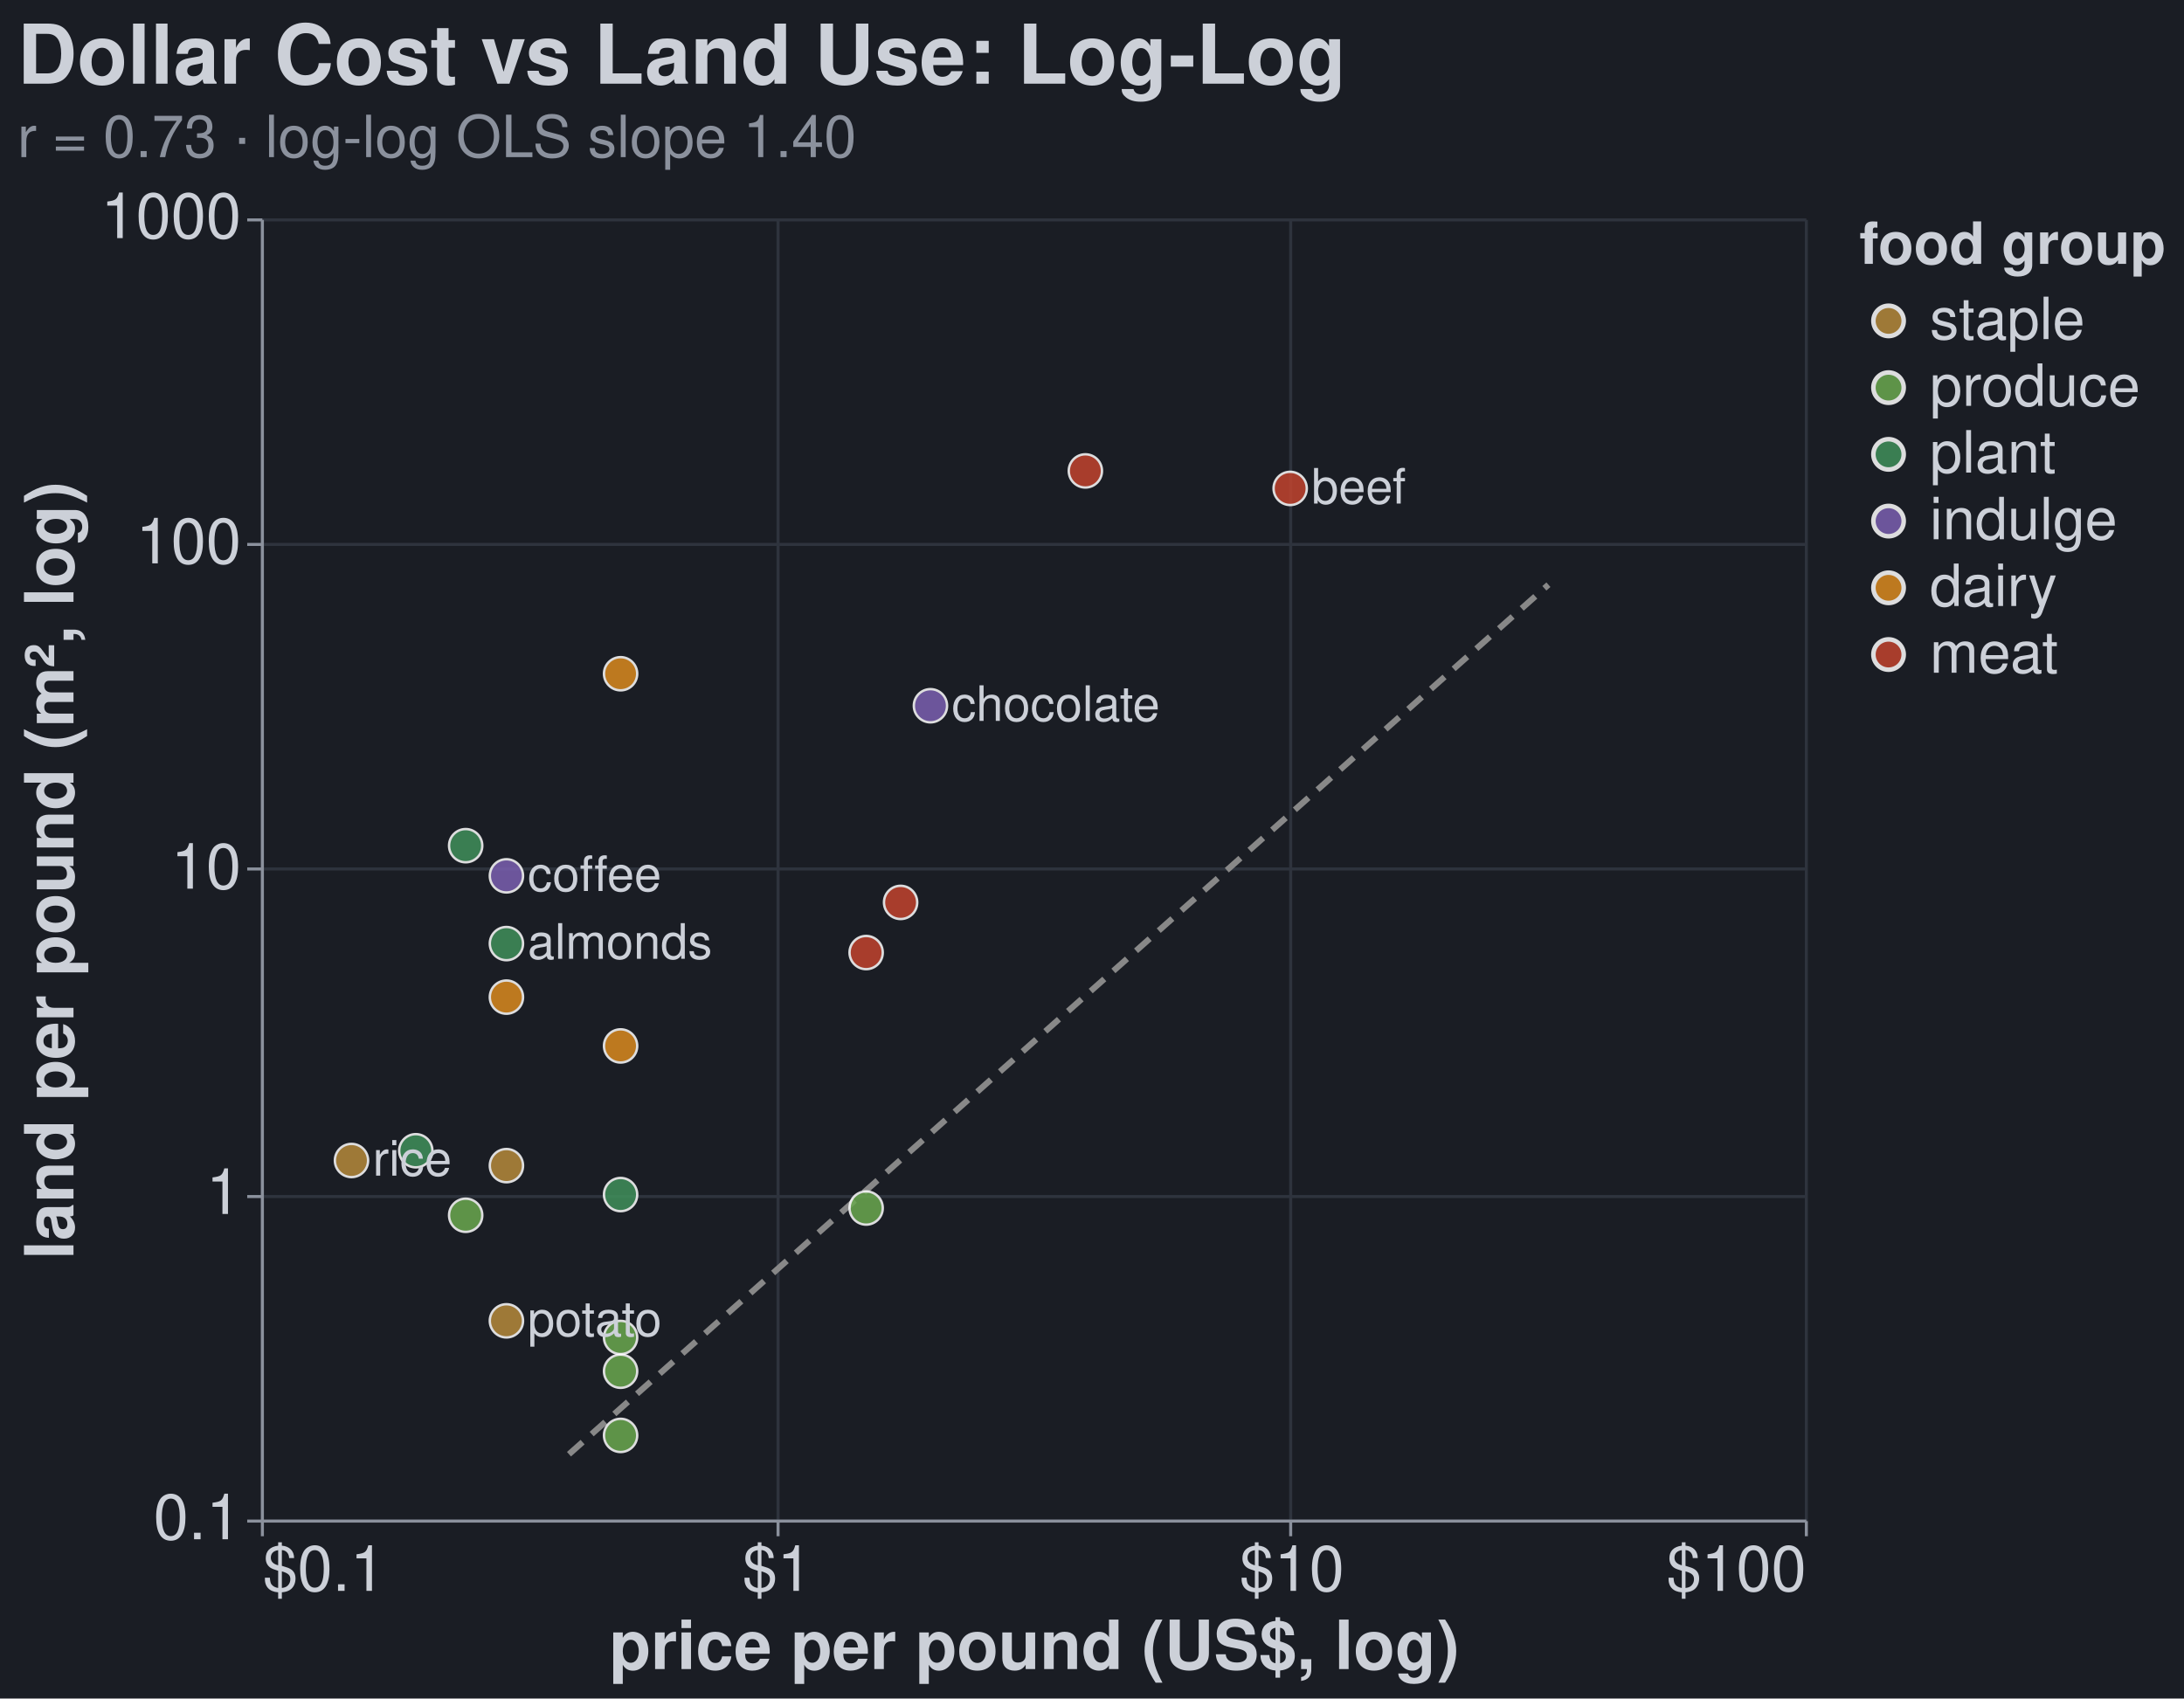
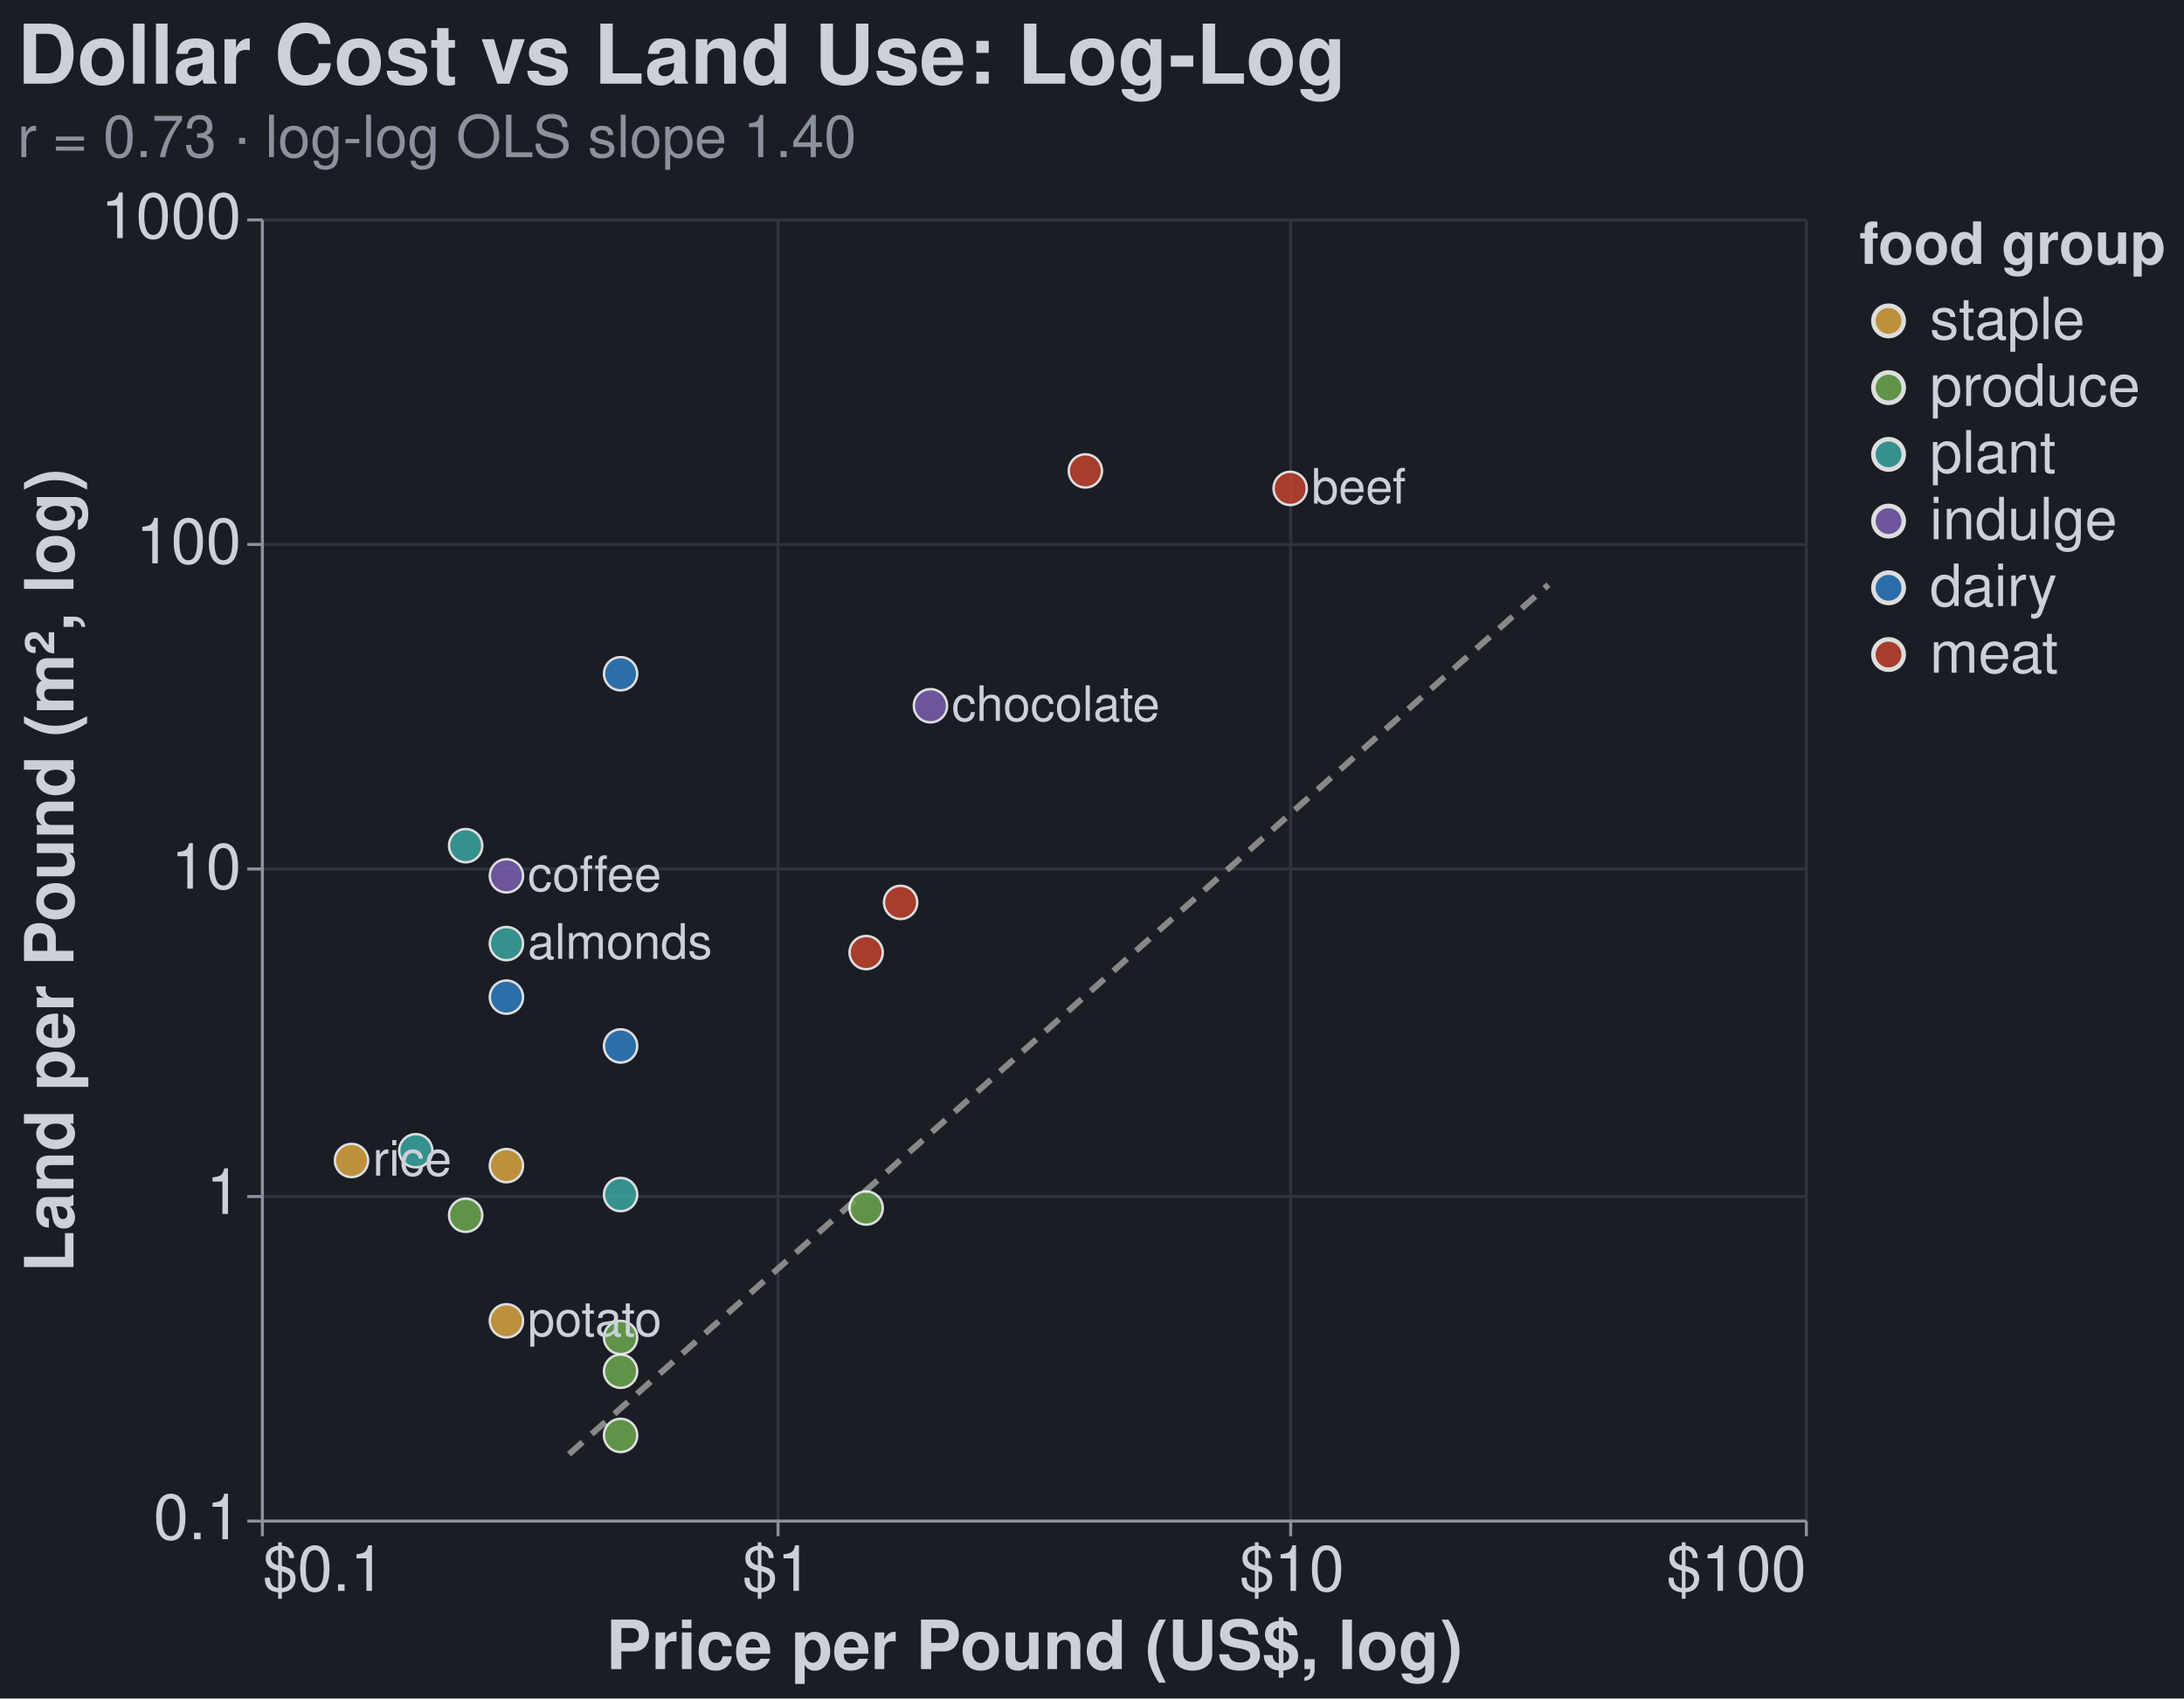
<svg xmlns="http://www.w3.org/2000/svg" version="1.1" class="marks" width="720" height="560" viewBox="0 0 720 560">
  <rect width="720" height="560" fill="#1a1d24" />
  <g fill="none" stroke-miterlimit="10" transform="translate(86,72)">
    <g class="mark-group role-frame root" role="graphics-object" aria-roledescription="group mark container">
      <g transform="translate(0,0)">
        <path class="background" aria-hidden="true" d="M0,0h509v429h-509Z" />
        <g>
          <g class="mark-group role-axis" aria-hidden="true">
            <g transform="translate(0.5,429.5)">
              <path class="background" aria-hidden="true" d="M0,0h0v0h0Z" pointer-events="none" />
              <g>
                <g class="mark-rule role-axis-grid" pointer-events="none">
                  <line transform="translate(0,-429)" x2="0" y2="429" stroke="#2e333d" stroke-width="1" opacity="1" />
                  <line transform="translate(170,-429)" x2="0" y2="429" stroke="#2e333d" stroke-width="1" opacity="1" />
                  <line transform="translate(339,-429)" x2="0" y2="429" stroke="#2e333d" stroke-width="1" opacity="1" />
                  <line transform="translate(509,-429)" x2="0" y2="429" stroke="#2e333d" stroke-width="1" opacity="1" />
                </g>
              </g>
              <path class="foreground" aria-hidden="true" d="" pointer-events="none" display="none" />
            </g>
          </g>
          <g class="mark-group role-axis" aria-hidden="true">
            <g transform="translate(0.5,0.5)">
              <path class="background" aria-hidden="true" d="M0,0h0v0h0Z" pointer-events="none" />
              <g>
                <g class="mark-rule role-axis-grid" pointer-events="none">
                  <line transform="translate(0,429)" x2="509" y2="0" stroke="#2e333d" stroke-width="1" opacity="1" />
                  <line transform="translate(0,322)" x2="509" y2="0" stroke="#2e333d" stroke-width="1" opacity="1" />
                  <line transform="translate(0,214)" x2="509" y2="0" stroke="#2e333d" stroke-width="1" opacity="1" />
                  <line transform="translate(0,107)" x2="509" y2="0" stroke="#2e333d" stroke-width="1" opacity="1" />
                  <line transform="translate(0,0)" x2="509" y2="0" stroke="#2e333d" stroke-width="1" opacity="1" />
                </g>
              </g>
              <path class="foreground" aria-hidden="true" d="" pointer-events="none" display="none" />
            </g>
          </g>
-           <g class="mark-group role-axis" role="graphics-symbol" aria-roledescription="axis" aria-label="X-axis titled 'price per pound  (US$, log)' for a log scale with values from $0.1 to $100">
+           <g class="mark-group role-axis" role="graphics-symbol" aria-roledescription="axis" aria-label="X-axis titled 'Price per Pound  (US$, log)' for a log scale with values from $0.1 to $100">
            <g transform="translate(0.5,429.5)">
              <path class="background" aria-hidden="true" d="M0,0h0v0h0Z" pointer-events="none" />
              <g>
                <g class="mark-rule role-axis-tick" pointer-events="none">
                  <line transform="translate(0,0)" x2="0" y2="5" stroke="#8b919d" stroke-width="1" opacity="1" />
                  <line transform="translate(170,0)" x2="0" y2="5" stroke="#8b919d" stroke-width="1" opacity="1" />
                  <line transform="translate(339,0)" x2="0" y2="5" stroke="#8b919d" stroke-width="1" opacity="1" />
                  <line transform="translate(509,0)" x2="0" y2="5" stroke="#8b919d" stroke-width="1" opacity="1" />
                </g>
                <g class="mark-text role-axis-label" pointer-events="none">
                  <text text-anchor="start" transform="translate(0,23)" font-family="system-ui, -apple-system, Segoe UI, Helvetica, Arial, sans-serif" font-size="20.8px" fill="#ccd0d8" opacity="1">$0.1</text>
                  <text text-anchor="middle" transform="translate(169.6667,23)" font-family="system-ui, -apple-system, Segoe UI, Helvetica, Arial, sans-serif" font-size="20.8px" fill="#ccd0d8" opacity="1">$1</text>
                  <text text-anchor="middle" transform="translate(339.3333,23)" font-family="system-ui, -apple-system, Segoe UI, Helvetica, Arial, sans-serif" font-size="20.8px" fill="#ccd0d8" opacity="1">$10</text>
                  <text text-anchor="end" transform="translate(509,23)" font-family="system-ui, -apple-system, Segoe UI, Helvetica, Arial, sans-serif" font-size="20.8px" fill="#ccd0d8" opacity="1">$100</text>
                </g>
                <g class="mark-rule role-axis-domain" pointer-events="none">
                  <line transform="translate(0,0)" x2="509" y2="0" stroke="#8b919d" stroke-width="1" opacity="1" />
                </g>
                <g class="mark-text role-axis-title" pointer-events="none">
-                   <text text-anchor="middle" transform="translate(254.5,48.8)" font-family="system-ui, -apple-system, Segoe UI, Helvetica, Arial, sans-serif" font-size="22.4px" font-weight="bold" fill="#ccd0d8" opacity="1">price per pound  (US$, log)</text>
-                 </g>
-               </g>
-               <path class="foreground" aria-hidden="true" d="" pointer-events="none" display="none" />
-             </g>
-           </g>
-           <g class="mark-group role-axis" role="graphics-symbol" aria-roledescription="axis" aria-label="Y-axis titled 'land per pound (m², log)' for a log scale with values from 0.1 to 1000">
+                   <text text-anchor="middle" transform="translate(254.5,48.8)" font-family="system-ui, -apple-system, Segoe UI, Helvetica, Arial, sans-serif" font-size="22.4px" font-weight="bold" fill="#ccd0d8" opacity="1">Price per Pound  (US$, log)</text>
+                 </g>
+               </g>
+               <path class="foreground" aria-hidden="true" d="" pointer-events="none" display="none" />
+             </g>
+           </g>
+           <g class="mark-group role-axis" role="graphics-symbol" aria-roledescription="axis" aria-label="Y-axis titled 'Land per Pound (m², log)' for a log scale with values from 0.1 to 1000">
            <g transform="translate(0.5,0.5)">
              <path class="background" aria-hidden="true" d="M0,0h0v0h0Z" pointer-events="none" />
              <g>
                <g class="mark-rule role-axis-tick" pointer-events="none">
                  <line transform="translate(0,429)" x2="-5" y2="0" stroke="#8b919d" stroke-width="1" opacity="1" />
                  <line transform="translate(0,322)" x2="-5" y2="0" stroke="#8b919d" stroke-width="1" opacity="1" />
                  <line transform="translate(0,214)" x2="-5" y2="0" stroke="#8b919d" stroke-width="1" opacity="1" />
                  <line transform="translate(0,107)" x2="-5" y2="0" stroke="#8b919d" stroke-width="1" opacity="1" />
                  <line transform="translate(0,0)" x2="-5" y2="0" stroke="#8b919d" stroke-width="1" opacity="1" />
                </g>
                <g class="mark-text role-axis-label" pointer-events="none">
                  <text text-anchor="end" transform="translate(-7,435)" font-family="system-ui, -apple-system, Segoe UI, Helvetica, Arial, sans-serif" font-size="20.8px" fill="#ccd0d8" opacity="1">0.1</text>
                  <text text-anchor="end" transform="translate(-7,327.75)" font-family="system-ui, -apple-system, Segoe UI, Helvetica, Arial, sans-serif" font-size="20.8px" fill="#ccd0d8" opacity="1">1</text>
                  <text text-anchor="end" transform="translate(-7,220.5)" font-family="system-ui, -apple-system, Segoe UI, Helvetica, Arial, sans-serif" font-size="20.8px" fill="#ccd0d8" opacity="1">10</text>
                  <text text-anchor="end" transform="translate(-7,113.25)" font-family="system-ui, -apple-system, Segoe UI, Helvetica, Arial, sans-serif" font-size="20.8px" fill="#ccd0d8" opacity="1">100</text>
                  <text text-anchor="end" transform="translate(-7,6)" font-family="system-ui, -apple-system, Segoe UI, Helvetica, Arial, sans-serif" font-size="20.8px" fill="#ccd0d8" opacity="1">1000</text>
                </g>
                <g class="mark-rule role-axis-domain" pointer-events="none">
                  <line transform="translate(0,429)" x2="0" y2="-429" stroke="#8b919d" stroke-width="1" opacity="1" />
                </g>
                <g class="mark-text role-axis-title" pointer-events="none">
-                   <text text-anchor="middle" transform="translate(-57.27187,214.5) rotate(-90) translate(0,-5)" font-family="system-ui, -apple-system, Segoe UI, Helvetica, Arial, sans-serif" font-size="22.4px" font-weight="bold" fill="#ccd0d8" opacity="1">land per pound (m², log)</text>
+                   <text text-anchor="middle" transform="translate(-57.27187,214.5) rotate(-90) translate(0,-5)" font-family="system-ui, -apple-system, Segoe UI, Helvetica, Arial, sans-serif" font-size="22.4px" font-weight="bold" fill="#ccd0d8" opacity="1">Land per Pound (m², log)</text>
                </g>
              </g>
              <path class="foreground" aria-hidden="true" d="" pointer-events="none" display="none" />
            </g>
          </g>
          <g class="mark-line role-mark layer_0_marks" role="graphics-object" aria-roledescription="line mark container">
            <path aria-label="x: 0.396893; y: 0.158828445692" role="graphics-symbol" aria-roledescription="line mark" d="M101.575,407.45L424.466,120.779" stroke="#888" stroke-width="2" stroke-dasharray="6,4" />
          </g>
          <g class="mark-symbol role-mark layer_1_marks" role="graphics-object" aria-roledescription="symbol mark container">
-             <path aria-label="price per pound  (US$, log): $0.3; land per pound (m², log): 0.408233; grp: staple" role="graphics-symbol" aria-roledescription="circle" transform="translate(80.95157,363.4801)" d="M5.477,0A5.477,5.477,0,1,1,-5.477,0A5.477,5.477,0,1,1,5.477,0" fill="#b5893b" stroke="white" stroke-width="0.8" opacity="0.85" />
-             <path aria-label="price per pound  (US$, log): $0.15; land per pound (m², log): 1.27006; grp: staple" role="graphics-symbol" aria-roledescription="circle" transform="translate(29.87682,310.6149)" d="M5.477,0A5.477,5.477,0,1,1,-5.477,0A5.477,5.477,0,1,1,5.477,0" fill="#b5893b" stroke="white" stroke-width="0.8" opacity="0.85" />
-             <path aria-label="price per pound  (US$, log): $0.3; land per pound (m², log): 1.2247; grp: staple" role="graphics-symbol" aria-roledescription="circle" transform="translate(80.95157,312.3089)" d="M5.477,0A5.477,5.477,0,1,1,-5.477,0A5.477,5.477,0,1,1,5.477,0" fill="#b5893b" stroke="white" stroke-width="0.8" opacity="0.85" />
-             <path aria-label="price per pound  (US$, log): $0.5; land per pound (m², log): 0.181437; grp: produce" role="graphics-symbol" aria-roledescription="circle" transform="translate(118.5919,401.2517)" d="M5.477,0A5.477,5.477,0,1,1,-5.477,0A5.477,5.477,0,1,1,5.477,0" fill="#6aa84f" stroke="white" stroke-width="0.8" opacity="0.85" />
-             <path aria-label="price per pound  (US$, log): $0.25; land per pound (m², log): 0.861825; grp: produce" role="graphics-symbol" aria-roledescription="circle" transform="translate(67.51715,328.6763)" d="M5.477,0A5.477,5.477,0,1,1,-5.477,0A5.477,5.477,0,1,1,5.477,0" fill="#6aa84f" stroke="white" stroke-width="0.8" opacity="0.85" />
-             <path aria-label="price per pound  (US$, log): $0.5; land per pound (m², log): 0.285763; grp: produce" role="graphics-symbol" aria-roledescription="circle" transform="translate(118.5919,380.0934)" d="M5.477,0A5.477,5.477,0,1,1,-5.477,0A5.477,5.477,0,1,1,5.477,0" fill="#6aa84f" stroke="white" stroke-width="0.8" opacity="0.85" />
-             <path aria-label="price per pound  (US$, log): $0.5; land per pound (m², log): 0.362874; grp: produce" role="graphics-symbol" aria-roledescription="circle" transform="translate(118.5919,368.9662)" d="M5.477,0A5.477,5.477,0,1,1,-5.477,0A5.477,5.477,0,1,1,5.477,0" fill="#6aa84f" stroke="white" stroke-width="0.8" opacity="0.85" />
-             <path aria-label="price per pound  (US$, log): $1.5; land per pound (m², log): 0.907184; grp: produce" role="graphics-symbol" aria-roledescription="circle" transform="translate(199.5435,326.2872)" d="M5.477,0A5.477,5.477,0,1,1,-5.477,0A5.477,5.477,0,1,1,5.477,0" fill="#6aa84f" stroke="white" stroke-width="0.8" opacity="0.85" />
-             <path aria-label="price per pound  (US$, log): $0.5; land per pound (m², log): 0.997902; grp: plant" role="graphics-symbol" aria-roledescription="circle" transform="translate(118.5919,321.8478)" d="M5.477,0A5.477,5.477,0,1,1,-5.477,0A5.477,5.477,0,1,1,5.477,0" fill="#3f8f5b" stroke="white" stroke-width="0.8" opacity="0.85" />
-             <path aria-label="price per pound  (US$, log): $0.2; land per pound (m², log): 1.36078; grp: plant" role="graphics-symbol" aria-roledescription="circle" transform="translate(51.07476,307.4014)" d="M5.477,0A5.477,5.477,0,1,1,-5.477,0A5.477,5.477,0,1,1,5.477,0" fill="#3f8f5b" stroke="white" stroke-width="0.8" opacity="0.85" />
-             <path aria-label="price per pound  (US$, log): $0.3; land per pound (m², log): 5.8967; grp: plant" role="graphics-symbol" aria-roledescription="circle" transform="translate(80.95157,239.1022)" d="M5.477,0A5.477,5.477,0,1,1,-5.477,0A5.477,5.477,0,1,1,5.477,0" fill="#3f8f5b" stroke="white" stroke-width="0.8" opacity="0.85" />
-             <path aria-label="price per pound  (US$, log): $0.25; land per pound (m², log): 11.7934; grp: plant" role="graphics-symbol" aria-roledescription="circle" transform="translate(67.51715,206.8167)" d="M5.477,0A5.477,5.477,0,1,1,-5.477,0A5.477,5.477,0,1,1,5.477,0" fill="#3f8f5b" stroke="white" stroke-width="0.8" opacity="0.85" />
-             <path aria-label="price per pound  (US$, log): $0.3; land per pound (m², log): 9.52543; grp: indulge" role="graphics-symbol" aria-roledescription="circle" transform="translate(80.95157,216.7646)" d="M5.477,0A5.477,5.477,0,1,1,-5.477,0A5.477,5.477,0,1,1,5.477,0" fill="#7a5fb0" stroke="white" stroke-width="0.8" opacity="0.85" />
-             <path aria-label="price per pound  (US$, log): $2; land per pound (m², log): 31.7514; grp: indulge" role="graphics-symbol" aria-roledescription="circle" transform="translate(220.7414,160.6859)" d="M5.477,0A5.477,5.477,0,1,1,-5.477,0A5.477,5.477,0,1,1,5.477,0" fill="#7a5fb0" stroke="white" stroke-width="0.8" opacity="0.85" />
-             <path aria-label="price per pound  (US$, log): $0.3; land per pound (m², log): 4.03697; grp: dairy" role="graphics-symbol" aria-roledescription="circle" transform="translate(80.95157,256.7506)" d="M5.477,0A5.477,5.477,0,1,1,-5.477,0A5.477,5.477,0,1,1,5.477,0" fill="#d98a1f" stroke="white" stroke-width="0.8" opacity="0.85" />
-             <path aria-label="price per pound  (US$, log): $0.5; land per pound (m², log): 2.85763; grp: dairy" role="graphics-symbol" aria-roledescription="circle" transform="translate(118.5919,272.8434)" d="M5.477,0A5.477,5.477,0,1,1,-5.477,0A5.477,5.477,0,1,1,5.477,0" fill="#d98a1f" stroke="white" stroke-width="0.8" opacity="0.85" />
-             <path aria-label="price per pound  (US$, log): $0.5; land per pound (m², log): 39.8254; grp: dairy" role="graphics-symbol" aria-roledescription="circle" transform="translate(118.5919,150.1329)" d="M5.477,0A5.477,5.477,0,1,1,-5.477,0A5.477,5.477,0,1,1,5.477,0" fill="#d98a1f" stroke="white" stroke-width="0.8" opacity="0.85" />
-             <path aria-label="price per pound  (US$, log): $1.5; land per pound (m², log): 5.53382; grp: meat" role="graphics-symbol" aria-roledescription="circle" transform="translate(199.5435,242.0605)" d="M5.477,0A5.477,5.477,0,1,1,-5.477,0A5.477,5.477,0,1,1,5.477,0" fill="#c1432e" stroke="white" stroke-width="0.8" opacity="0.85" />
-             <path aria-label="price per pound  (US$, log): $1.75; land per pound (m², log): 7.8925; grp: meat" role="graphics-symbol" aria-roledescription="circle" transform="translate(210.9021,225.5237)" d="M5.477,0A5.477,5.477,0,1,1,-5.477,0A5.477,5.477,0,1,1,5.477,0" fill="#c1432e" stroke="white" stroke-width="0.8" opacity="0.85" />
-             <path aria-label="price per pound  (US$, log): $4; land per pound (m², log): 167.375; grp: meat" role="graphics-symbol" aria-roledescription="circle" transform="translate(271.8162,83.25906)" d="M5.477,0A5.477,5.477,0,1,1,-5.477,0A5.477,5.477,0,1,1,5.477,0" fill="#c1432e" stroke="white" stroke-width="0.8" opacity="0.85" />
-             <path aria-label="price per pound  (US$, log): $10; land per pound (m², log): 147.871; grp: meat" role="graphics-symbol" aria-roledescription="circle" transform="translate(339.3333,89.03005)" d="M5.477,0A5.477,5.477,0,1,1,-5.477,0A5.477,5.477,0,1,1,5.477,0" fill="#c1432e" stroke="white" stroke-width="0.8" opacity="0.85" />
+             <path aria-label="Price per Pound  (US$, log): $0.3; Land per Pound (m², log): 0.408233; grp: staple" role="graphics-symbol" aria-roledescription="circle" transform="translate(80.95157,363.4801)" d="M5.477,0A5.477,5.477,0,1,1,-5.477,0A5.477,5.477,0,1,1,5.477,0" fill="#d9a441" stroke="white" stroke-width="0.8" opacity="0.85" />
+             <path aria-label="Price per Pound  (US$, log): $0.15; Land per Pound (m², log): 1.27006; grp: staple" role="graphics-symbol" aria-roledescription="circle" transform="translate(29.87682,310.6149)" d="M5.477,0A5.477,5.477,0,1,1,-5.477,0A5.477,5.477,0,1,1,5.477,0" fill="#d9a441" stroke="white" stroke-width="0.8" opacity="0.85" />
+             <path aria-label="Price per Pound  (US$, log): $0.3; Land per Pound (m², log): 1.2247; grp: staple" role="graphics-symbol" aria-roledescription="circle" transform="translate(80.95157,312.3089)" d="M5.477,0A5.477,5.477,0,1,1,-5.477,0A5.477,5.477,0,1,1,5.477,0" fill="#d9a441" stroke="white" stroke-width="0.8" opacity="0.85" />
+             <path aria-label="Price per Pound  (US$, log): $0.5; Land per Pound (m², log): 0.181437; grp: produce" role="graphics-symbol" aria-roledescription="circle" transform="translate(118.5919,401.2517)" d="M5.477,0A5.477,5.477,0,1,1,-5.477,0A5.477,5.477,0,1,1,5.477,0" fill="#6aa84f" stroke="white" stroke-width="0.8" opacity="0.85" />
+             <path aria-label="Price per Pound  (US$, log): $0.25; Land per Pound (m², log): 0.861825; grp: produce" role="graphics-symbol" aria-roledescription="circle" transform="translate(67.51715,328.6763)" d="M5.477,0A5.477,5.477,0,1,1,-5.477,0A5.477,5.477,0,1,1,5.477,0" fill="#6aa84f" stroke="white" stroke-width="0.8" opacity="0.85" />
+             <path aria-label="Price per Pound  (US$, log): $0.5; Land per Pound (m², log): 0.285763; grp: produce" role="graphics-symbol" aria-roledescription="circle" transform="translate(118.5919,380.0934)" d="M5.477,0A5.477,5.477,0,1,1,-5.477,0A5.477,5.477,0,1,1,5.477,0" fill="#6aa84f" stroke="white" stroke-width="0.8" opacity="0.85" />
+             <path aria-label="Price per Pound  (US$, log): $0.5; Land per Pound (m², log): 0.362874; grp: produce" role="graphics-symbol" aria-roledescription="circle" transform="translate(118.5919,368.9662)" d="M5.477,0A5.477,5.477,0,1,1,-5.477,0A5.477,5.477,0,1,1,5.477,0" fill="#6aa84f" stroke="white" stroke-width="0.8" opacity="0.85" />
+             <path aria-label="Price per Pound  (US$, log): $1.5; Land per Pound (m², log): 0.907184; grp: produce" role="graphics-symbol" aria-roledescription="circle" transform="translate(199.5435,326.2872)" d="M5.477,0A5.477,5.477,0,1,1,-5.477,0A5.477,5.477,0,1,1,5.477,0" fill="#6aa84f" stroke="white" stroke-width="0.8" opacity="0.85" />
+             <path aria-label="Price per Pound  (US$, log): $0.5; Land per Pound (m², log): 0.997902; grp: plant" role="graphics-symbol" aria-roledescription="circle" transform="translate(118.5919,321.8478)" d="M5.477,0A5.477,5.477,0,1,1,-5.477,0A5.477,5.477,0,1,1,5.477,0" fill="#3aa6a0" stroke="white" stroke-width="0.8" opacity="0.85" />
+             <path aria-label="Price per Pound  (US$, log): $0.2; Land per Pound (m², log): 1.36078; grp: plant" role="graphics-symbol" aria-roledescription="circle" transform="translate(51.07476,307.4014)" d="M5.477,0A5.477,5.477,0,1,1,-5.477,0A5.477,5.477,0,1,1,5.477,0" fill="#3aa6a0" stroke="white" stroke-width="0.8" opacity="0.85" />
+             <path aria-label="Price per Pound  (US$, log): $0.3; Land per Pound (m², log): 5.8967; grp: plant" role="graphics-symbol" aria-roledescription="circle" transform="translate(80.95157,239.1022)" d="M5.477,0A5.477,5.477,0,1,1,-5.477,0A5.477,5.477,0,1,1,5.477,0" fill="#3aa6a0" stroke="white" stroke-width="0.8" opacity="0.85" />
+             <path aria-label="Price per Pound  (US$, log): $0.25; Land per Pound (m², log): 11.7934; grp: plant" role="graphics-symbol" aria-roledescription="circle" transform="translate(67.51715,206.8167)" d="M5.477,0A5.477,5.477,0,1,1,-5.477,0A5.477,5.477,0,1,1,5.477,0" fill="#3aa6a0" stroke="white" stroke-width="0.8" opacity="0.85" />
+             <path aria-label="Price per Pound  (US$, log): $0.3; Land per Pound (m², log): 9.52543; grp: indulge" role="graphics-symbol" aria-roledescription="circle" transform="translate(80.95157,216.7646)" d="M5.477,0A5.477,5.477,0,1,1,-5.477,0A5.477,5.477,0,1,1,5.477,0" fill="#7a5fb0" stroke="white" stroke-width="0.8" opacity="0.85" />
+             <path aria-label="Price per Pound  (US$, log): $2; Land per Pound (m², log): 31.7514; grp: indulge" role="graphics-symbol" aria-roledescription="circle" transform="translate(220.7414,160.6859)" d="M5.477,0A5.477,5.477,0,1,1,-5.477,0A5.477,5.477,0,1,1,5.477,0" fill="#7a5fb0" stroke="white" stroke-width="0.8" opacity="0.85" />
+             <path aria-label="Price per Pound  (US$, log): $0.3; Land per Pound (m², log): 4.03697; grp: dairy" role="graphics-symbol" aria-roledescription="circle" transform="translate(80.95157,256.7506)" d="M5.477,0A5.477,5.477,0,1,1,-5.477,0A5.477,5.477,0,1,1,5.477,0" fill="#2e7dc1" stroke="white" stroke-width="0.8" opacity="0.85" />
+             <path aria-label="Price per Pound  (US$, log): $0.5; Land per Pound (m², log): 2.85763; grp: dairy" role="graphics-symbol" aria-roledescription="circle" transform="translate(118.5919,272.8434)" d="M5.477,0A5.477,5.477,0,1,1,-5.477,0A5.477,5.477,0,1,1,5.477,0" fill="#2e7dc1" stroke="white" stroke-width="0.8" opacity="0.85" />
+             <path aria-label="Price per Pound  (US$, log): $0.5; Land per Pound (m², log): 39.8254; grp: dairy" role="graphics-symbol" aria-roledescription="circle" transform="translate(118.5919,150.1329)" d="M5.477,0A5.477,5.477,0,1,1,-5.477,0A5.477,5.477,0,1,1,5.477,0" fill="#2e7dc1" stroke="white" stroke-width="0.8" opacity="0.85" />
+             <path aria-label="Price per Pound  (US$, log): $1.5; Land per Pound (m², log): 5.53382; grp: meat" role="graphics-symbol" aria-roledescription="circle" transform="translate(199.5435,242.0605)" d="M5.477,0A5.477,5.477,0,1,1,-5.477,0A5.477,5.477,0,1,1,5.477,0" fill="#c1432e" stroke="white" stroke-width="0.8" opacity="0.85" />
+             <path aria-label="Price per Pound  (US$, log): $1.75; Land per Pound (m², log): 7.8925; grp: meat" role="graphics-symbol" aria-roledescription="circle" transform="translate(210.9021,225.5237)" d="M5.477,0A5.477,5.477,0,1,1,-5.477,0A5.477,5.477,0,1,1,5.477,0" fill="#c1432e" stroke="white" stroke-width="0.8" opacity="0.85" />
+             <path aria-label="Price per Pound  (US$, log): $4; Land per Pound (m², log): 167.375; grp: meat" role="graphics-symbol" aria-roledescription="circle" transform="translate(271.8162,83.25906)" d="M5.477,0A5.477,5.477,0,1,1,-5.477,0A5.477,5.477,0,1,1,5.477,0" fill="#c1432e" stroke="white" stroke-width="0.8" opacity="0.85" />
+             <path aria-label="Price per Pound  (US$, log): $10; Land per Pound (m², log): 147.871; grp: meat" role="graphics-symbol" aria-roledescription="circle" transform="translate(339.3333,89.03005)" d="M5.477,0A5.477,5.477,0,1,1,-5.477,0A5.477,5.477,0,1,1,5.477,0" fill="#c1432e" stroke="white" stroke-width="0.8" opacity="0.85" />
          </g>
          <g class="mark-text role-mark layer_2_marks" role="graphics-object" aria-roledescription="text mark container">
-             <text aria-label="price per pound  (US$, log): $0.3; land per pound (m², log): 0.408233; name: potato" role="graphics-symbol" aria-roledescription="text mark" text-anchor="start" transform="translate(87.95157,368.4801)" font-family="system-ui, -apple-system, Segoe UI, Helvetica, Arial, sans-serif" font-size="16.1px" fill="#ccd0d8">potato</text>
-             <text aria-label="price per pound  (US$, log): $0.15; land per pound (m², log): 1.27006; name: rice" role="graphics-symbol" aria-roledescription="text mark" text-anchor="start" transform="translate(36.87682,315.6149)" font-family="system-ui, -apple-system, Segoe UI, Helvetica, Arial, sans-serif" font-size="16.1px" fill="#ccd0d8">rice</text>
-             <text aria-label="price per pound  (US$, log): $0.3; land per pound (m², log): 5.8967; name: almonds" role="graphics-symbol" aria-roledescription="text mark" text-anchor="start" transform="translate(87.95157,244.1022)" font-family="system-ui, -apple-system, Segoe UI, Helvetica, Arial, sans-serif" font-size="16.1px" fill="#ccd0d8">almonds</text>
-             <text aria-label="price per pound  (US$, log): $0.3; land per pound (m², log): 9.52543; name: coffee" role="graphics-symbol" aria-roledescription="text mark" text-anchor="start" transform="translate(87.95157,221.7646)" font-family="system-ui, -apple-system, Segoe UI, Helvetica, Arial, sans-serif" font-size="16.1px" fill="#ccd0d8">coffee</text>
-             <text aria-label="price per pound  (US$, log): $2; land per pound (m², log): 31.7514; name: chocolate" role="graphics-symbol" aria-roledescription="text mark" text-anchor="start" transform="translate(227.7414,165.6859)" font-family="system-ui, -apple-system, Segoe UI, Helvetica, Arial, sans-serif" font-size="16.1px" fill="#ccd0d8">chocolate</text>
-             <text aria-label="price per pound  (US$, log): $10; land per pound (m², log): 147.871; name: beef" role="graphics-symbol" aria-roledescription="text mark" text-anchor="start" transform="translate(346.3333,94.03005)" font-family="system-ui, -apple-system, Segoe UI, Helvetica, Arial, sans-serif" font-size="16.1px" fill="#ccd0d8">beef</text>
+             <text aria-label="Price per Pound  (US$, log): $0.3; Land per Pound (m², log): 0.408233; name: potato" role="graphics-symbol" aria-roledescription="text mark" text-anchor="start" transform="translate(87.95157,368.4801)" font-family="system-ui, -apple-system, Segoe UI, Helvetica, Arial, sans-serif" font-size="16.1px" fill="#ccd0d8">potato</text>
+             <text aria-label="Price per Pound  (US$, log): $0.15; Land per Pound (m², log): 1.27006; name: rice" role="graphics-symbol" aria-roledescription="text mark" text-anchor="start" transform="translate(36.87682,315.6149)" font-family="system-ui, -apple-system, Segoe UI, Helvetica, Arial, sans-serif" font-size="16.1px" fill="#ccd0d8">rice</text>
+             <text aria-label="Price per Pound  (US$, log): $0.3; Land per Pound (m², log): 5.8967; name: almonds" role="graphics-symbol" aria-roledescription="text mark" text-anchor="start" transform="translate(87.95157,244.1022)" font-family="system-ui, -apple-system, Segoe UI, Helvetica, Arial, sans-serif" font-size="16.1px" fill="#ccd0d8">almonds</text>
+             <text aria-label="Price per Pound  (US$, log): $0.3; Land per Pound (m², log): 9.52543; name: coffee" role="graphics-symbol" aria-roledescription="text mark" text-anchor="start" transform="translate(87.95157,221.7646)" font-family="system-ui, -apple-system, Segoe UI, Helvetica, Arial, sans-serif" font-size="16.1px" fill="#ccd0d8">coffee</text>
+             <text aria-label="Price per Pound  (US$, log): $2; Land per Pound (m², log): 31.7514; name: chocolate" role="graphics-symbol" aria-roledescription="text mark" text-anchor="start" transform="translate(227.7414,165.6859)" font-family="system-ui, -apple-system, Segoe UI, Helvetica, Arial, sans-serif" font-size="16.1px" fill="#ccd0d8">chocolate</text>
+             <text aria-label="Price per Pound  (US$, log): $10; Land per Pound (m², log): 147.871; name: beef" role="graphics-symbol" aria-roledescription="text mark" text-anchor="start" transform="translate(346.3333,94.03005)" font-family="system-ui, -apple-system, Segoe UI, Helvetica, Arial, sans-serif" font-size="16.1px" fill="#ccd0d8">beef</text>
          </g>
          <g class="mark-group role-legend" role="graphics-symbol" aria-roledescription="legend" aria-label="Symbol legend titled 'food group' for fill color with 6 values: staple, produce, plant, indulge, dairy, meat">
            <g transform="translate(527,0)">
              <path class="background" aria-hidden="true" d="M0,0h102v154h-102Z" pointer-events="none" />
              <g>
                <g class="mark-group role-legend-entry">
                  <g transform="translate(0,24.2)">
                    <path class="background" aria-hidden="true" d="M0,0h0v0h0Z" pointer-events="none" />
                    <g>
                      <g class="mark-group role-scope" role="graphics-object" aria-roledescription="group mark container">
                        <g transform="translate(0,0)">
                          <path class="background" aria-hidden="true" d="M0,0h92.584v19.8h-92.584Z" pointer-events="none" opacity="1" />
                          <g>
                            <g class="mark-symbol role-legend-symbol" pointer-events="none">
-                               <path transform="translate(9.6,9.6)" d="M5,0A5,5,0,1,1,-5,0A5,5,0,1,1,5,0" fill="#b5893b" stroke="white" stroke-width="1.5" opacity="0.85" />
+                               <path transform="translate(9.6,9.6)" d="M5,0A5,5,0,1,1,-5,0A5,5,0,1,1,5,0" fill="#d9a441" stroke="white" stroke-width="1.5" opacity="0.85" />
                            </g>
                            <g class="mark-text role-legend-label" pointer-events="none">
                              <text text-anchor="start" transform="translate(23.2,15.6)" font-family="system-ui, -apple-system, Segoe UI, Helvetica, Arial, sans-serif" font-size="19.2px" fill="#ccd0d8" opacity="1">staple</text>
                            </g>
                          </g>
                          <path class="foreground" aria-hidden="true" d="" pointer-events="none" display="none" />
                        </g>
                        <g transform="translate(0,22)">
                          <path class="background" aria-hidden="true" d="M0,0h92.584v19.8h-92.584Z" pointer-events="none" opacity="1" />
                          <g>
                            <g class="mark-symbol role-legend-symbol" pointer-events="none">
                              <path transform="translate(9.6,9.6)" d="M5,0A5,5,0,1,1,-5,0A5,5,0,1,1,5,0" fill="#6aa84f" stroke="white" stroke-width="1.5" opacity="0.85" />
                            </g>
                            <g class="mark-text role-legend-label" pointer-events="none">
                              <text text-anchor="start" transform="translate(23.2,15.6)" font-family="system-ui, -apple-system, Segoe UI, Helvetica, Arial, sans-serif" font-size="19.2px" fill="#ccd0d8" opacity="1">produce</text>
                            </g>
                          </g>
                          <path class="foreground" aria-hidden="true" d="" pointer-events="none" display="none" />
                        </g>
                        <g transform="translate(0,44)">
                          <path class="background" aria-hidden="true" d="M0,0h92.584v19.8h-92.584Z" pointer-events="none" opacity="1" />
                          <g>
                            <g class="mark-symbol role-legend-symbol" pointer-events="none">
-                               <path transform="translate(9.6,9.6)" d="M5,0A5,5,0,1,1,-5,0A5,5,0,1,1,5,0" fill="#3f8f5b" stroke="white" stroke-width="1.5" opacity="0.85" />
+                               <path transform="translate(9.6,9.6)" d="M5,0A5,5,0,1,1,-5,0A5,5,0,1,1,5,0" fill="#3aa6a0" stroke="white" stroke-width="1.5" opacity="0.85" />
                            </g>
                            <g class="mark-text role-legend-label" pointer-events="none">
                              <text text-anchor="start" transform="translate(23.2,15.6)" font-family="system-ui, -apple-system, Segoe UI, Helvetica, Arial, sans-serif" font-size="19.2px" fill="#ccd0d8" opacity="1">plant</text>
                            </g>
                          </g>
                          <path class="foreground" aria-hidden="true" d="" pointer-events="none" display="none" />
                        </g>
                        <g transform="translate(0,66)">
                          <path class="background" aria-hidden="true" d="M0,0h92.584v19.8h-92.584Z" pointer-events="none" opacity="1" />
                          <g>
                            <g class="mark-symbol role-legend-symbol" pointer-events="none">
                              <path transform="translate(9.6,9.6)" d="M5,0A5,5,0,1,1,-5,0A5,5,0,1,1,5,0" fill="#7a5fb0" stroke="white" stroke-width="1.5" opacity="0.85" />
                            </g>
                            <g class="mark-text role-legend-label" pointer-events="none">
                              <text text-anchor="start" transform="translate(23.2,15.6)" font-family="system-ui, -apple-system, Segoe UI, Helvetica, Arial, sans-serif" font-size="19.2px" fill="#ccd0d8" opacity="1">indulge</text>
                            </g>
                          </g>
                          <path class="foreground" aria-hidden="true" d="" pointer-events="none" display="none" />
                        </g>
                        <g transform="translate(0,88)">
                          <path class="background" aria-hidden="true" d="M0,0h92.584v19.8h-92.584Z" pointer-events="none" opacity="1" />
                          <g>
                            <g class="mark-symbol role-legend-symbol" pointer-events="none">
-                               <path transform="translate(9.6,9.6)" d="M5,0A5,5,0,1,1,-5,0A5,5,0,1,1,5,0" fill="#d98a1f" stroke="white" stroke-width="1.5" opacity="0.85" />
+                               <path transform="translate(9.6,9.6)" d="M5,0A5,5,0,1,1,-5,0A5,5,0,1,1,5,0" fill="#2e7dc1" stroke="white" stroke-width="1.5" opacity="0.85" />
                            </g>
                            <g class="mark-text role-legend-label" pointer-events="none">
                              <text text-anchor="start" transform="translate(23.2,15.6)" font-family="system-ui, -apple-system, Segoe UI, Helvetica, Arial, sans-serif" font-size="19.2px" fill="#ccd0d8" opacity="1">dairy</text>
                            </g>
                          </g>
                          <path class="foreground" aria-hidden="true" d="" pointer-events="none" display="none" />
                        </g>
                        <g transform="translate(0,110)">
                          <path class="background" aria-hidden="true" d="M0,0h92.584v19.8h-92.584Z" pointer-events="none" opacity="1" />
                          <g>
                            <g class="mark-symbol role-legend-symbol" pointer-events="none">
                              <path transform="translate(9.6,9.6)" d="M5,0A5,5,0,1,1,-5,0A5,5,0,1,1,5,0" fill="#c1432e" stroke="white" stroke-width="1.5" opacity="0.85" />
                            </g>
                            <g class="mark-text role-legend-label" pointer-events="none">
                              <text text-anchor="start" transform="translate(23.2,15.6)" font-family="system-ui, -apple-system, Segoe UI, Helvetica, Arial, sans-serif" font-size="19.2px" fill="#ccd0d8" opacity="1">meat</text>
                            </g>
                          </g>
                          <path class="foreground" aria-hidden="true" d="" pointer-events="none" display="none" />
                        </g>
                      </g>
                    </g>
                    <path class="foreground" aria-hidden="true" d="" pointer-events="none" display="none" />
                  </g>
                </g>
                <g class="mark-text role-legend-title" pointer-events="none">
                  <text text-anchor="start" transform="translate(0,15)" font-family="system-ui, -apple-system, Segoe UI, Helvetica, Arial, sans-serif" font-size="19.2px" font-weight="bold" fill="#ccd0d8" opacity="1">food group</text>
                </g>
              </g>
              <path class="foreground" aria-hidden="true" d="" pointer-events="none" display="none" />
            </g>
          </g>
          <g class="mark-group role-title">
            <g transform="translate(-80.27187,-65.4)">
              <path class="background" aria-hidden="true" d="M0,0h0v0h0Z" pointer-events="none" />
              <g>
                <g class="mark-text role-title-text" role="graphics-symbol" aria-roledescription="title" aria-label="Title text 'Dollar Cost vs Land Use: Log-Log'" pointer-events="none">
                  <text text-anchor="start" transform="translate(0,21)" font-family="system-ui, -apple-system, Segoe UI, Helvetica, Arial, sans-serif" font-size="27.2px" font-weight="bold" fill="#ccd0d8" opacity="1">Dollar Cost vs Land Use: Log-Log</text>
                </g>
                <g class="mark-text role-title-subtitle" role="graphics-symbol" aria-roledescription="subtitle" aria-label="Subtitle text 'r = 0.73  ·  log-log OLS slope 1.40'" pointer-events="none">
                  <text text-anchor="start" transform="translate(0,45.2)" font-family="system-ui, -apple-system, Segoe UI, Helvetica, Arial, sans-serif" font-size="19.2px" fill="#8b919d" opacity="1">r = 0.73  ·  log-log OLS slope 1.40</text>
                </g>
              </g>
              <path class="foreground" aria-hidden="true" d="" pointer-events="none" display="none" />
            </g>
          </g>
        </g>
        <path class="foreground" aria-hidden="true" d="" display="none" />
      </g>
    </g>
  </g>
</svg>
